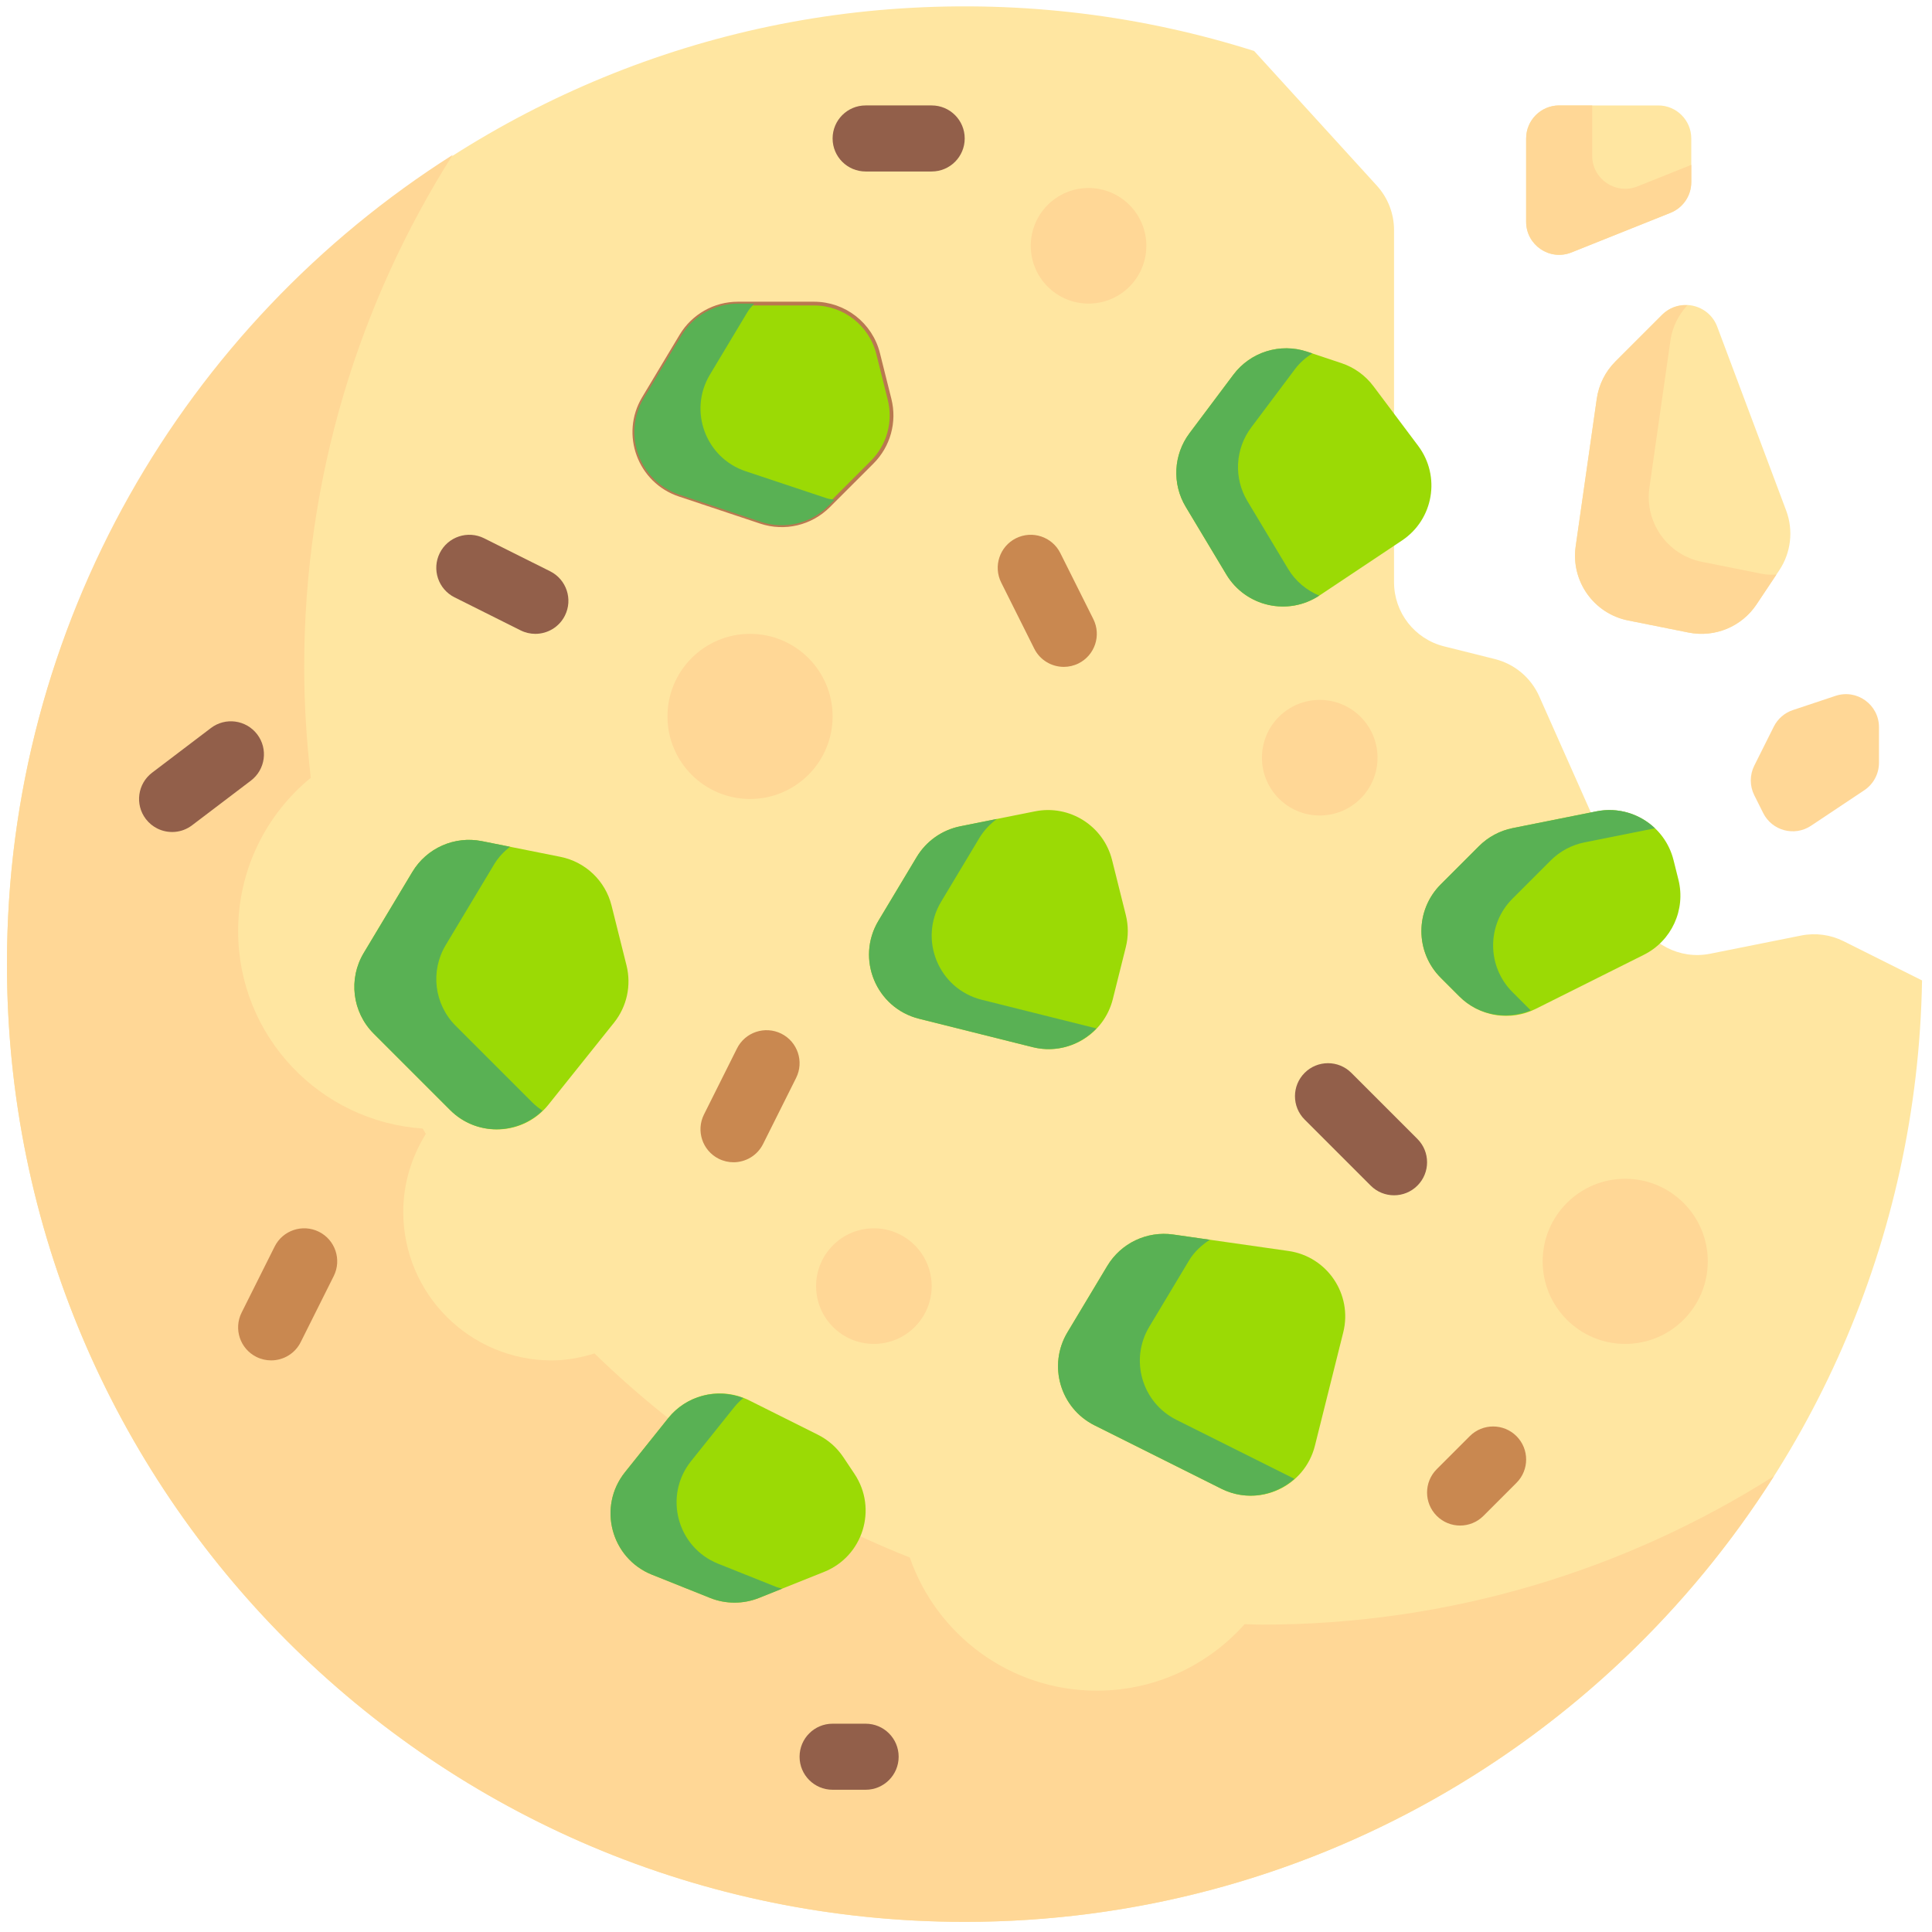
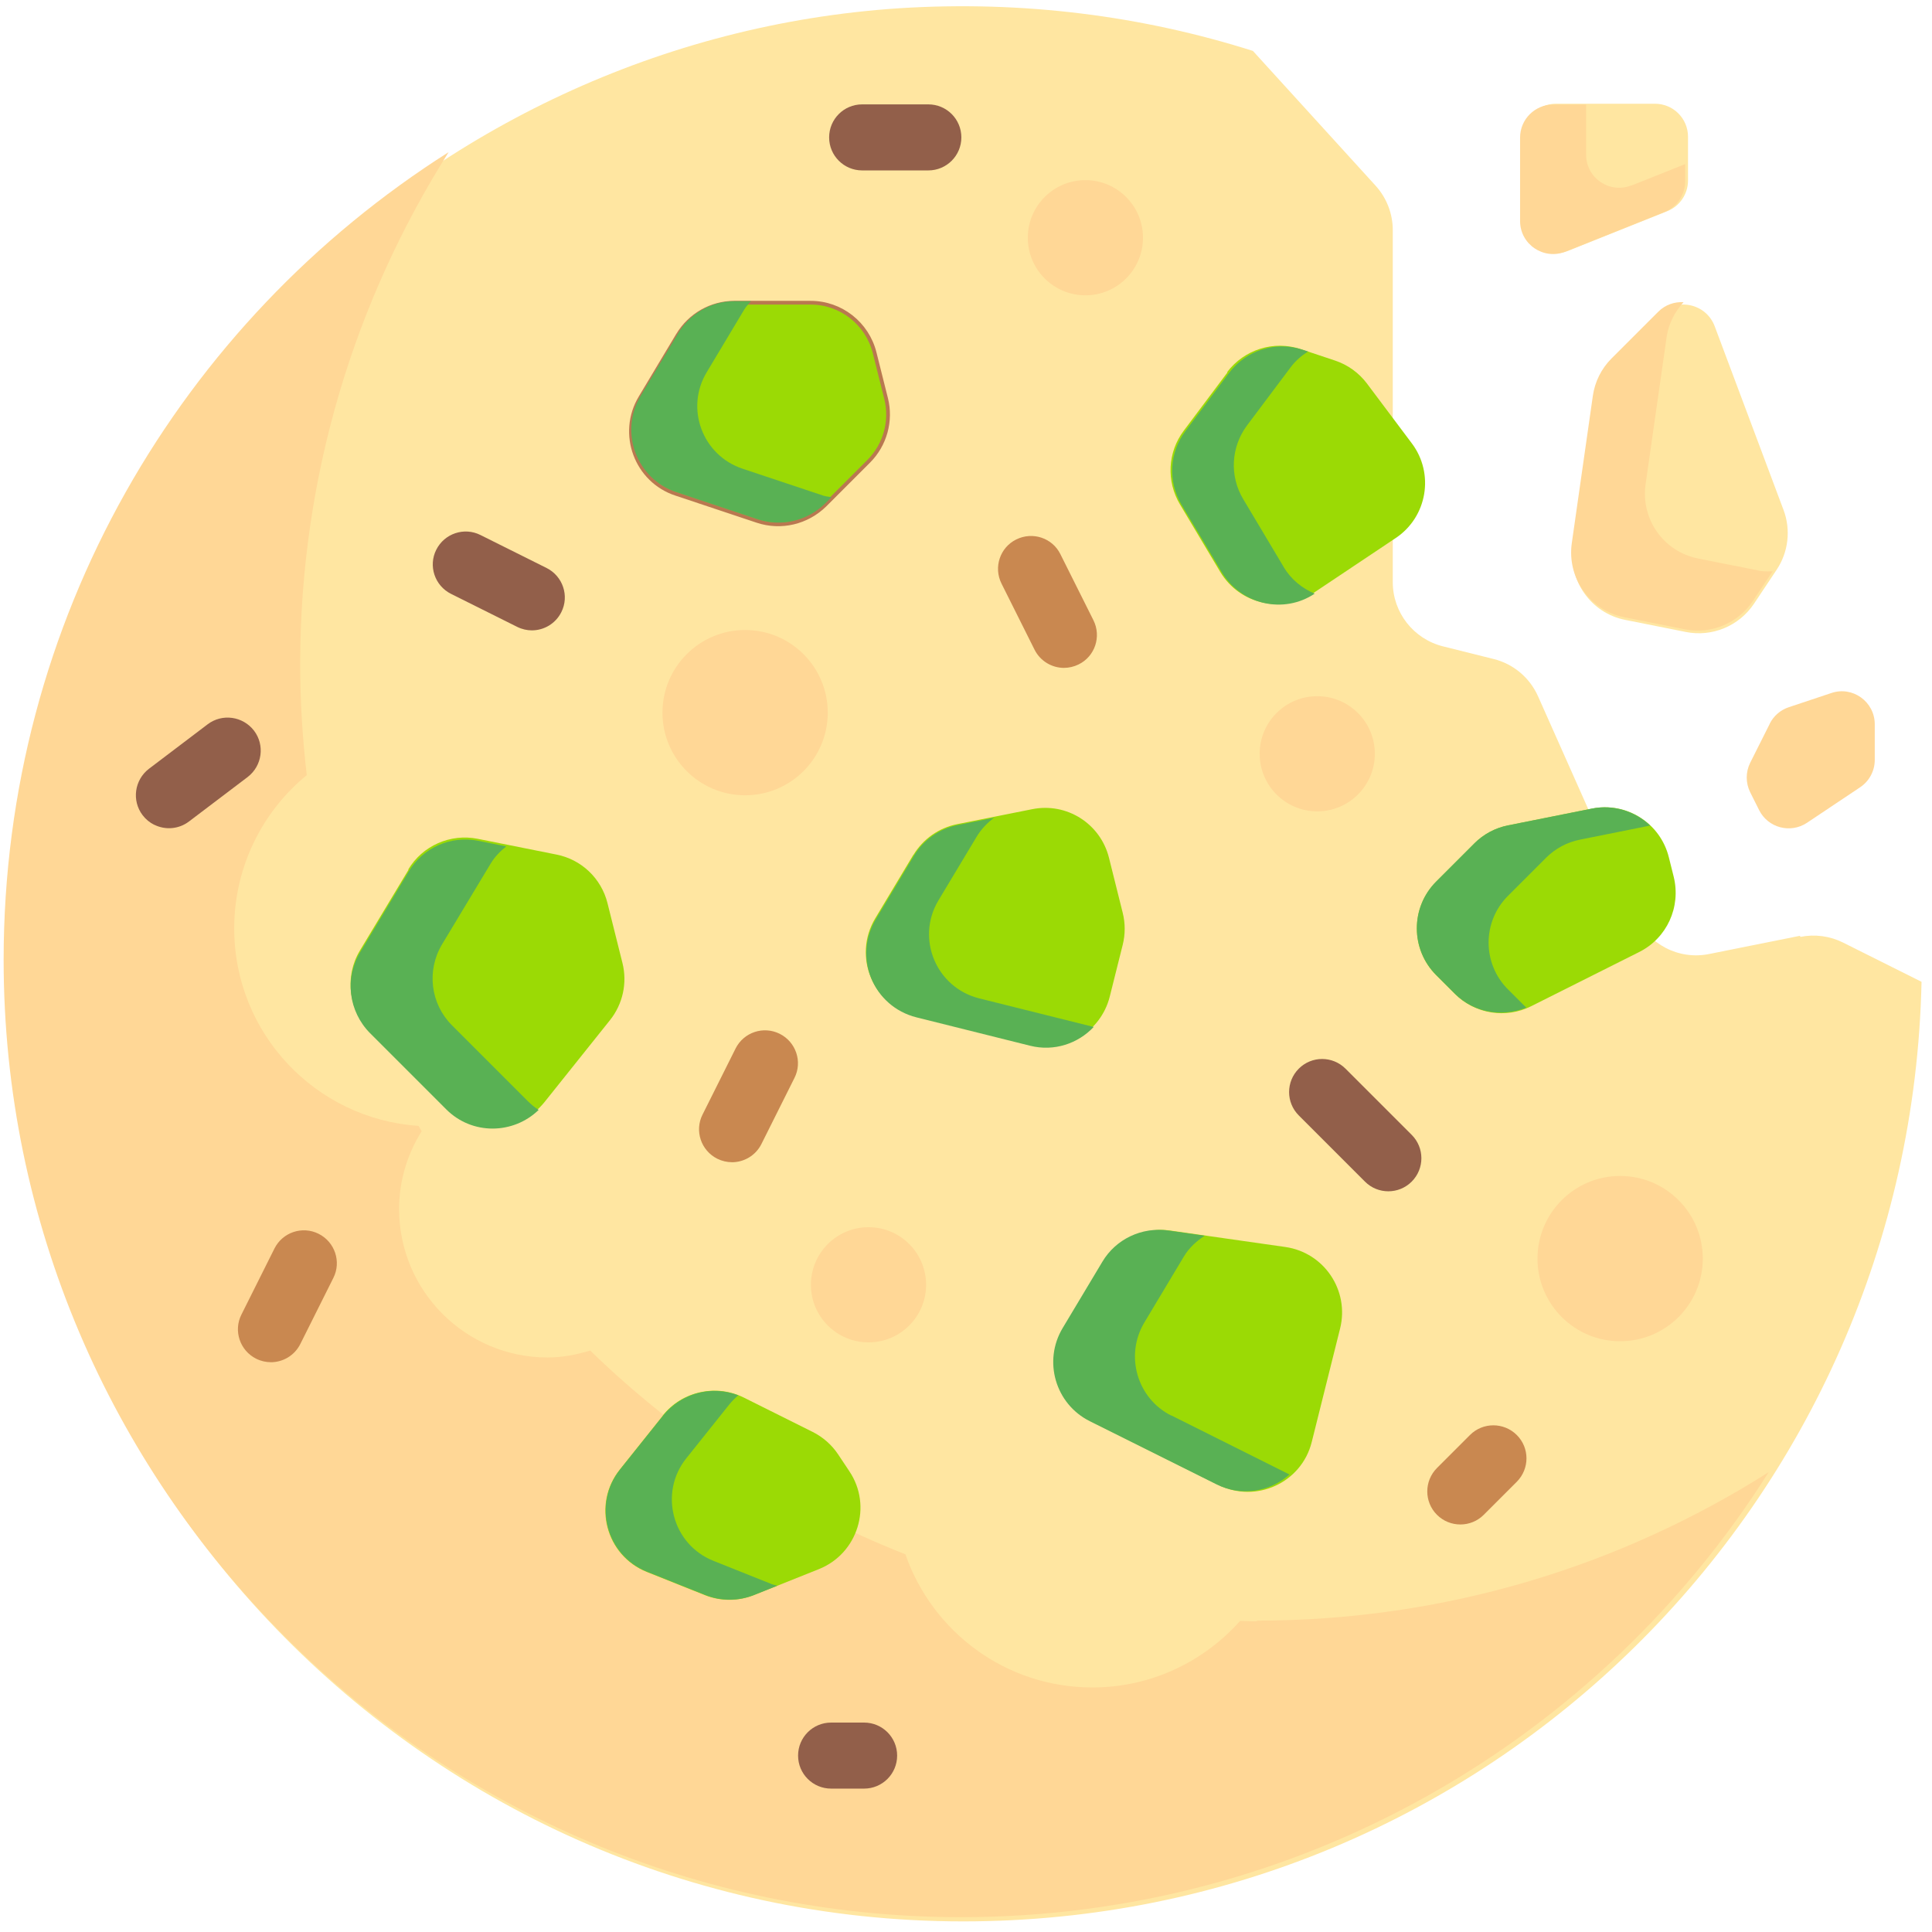
- <svg xmlns="http://www.w3.org/2000/svg" width="512" height="512">
+ <svg xmlns="http://www.w3.org/2000/svg" width="512" height="512" version="1.1">
  <g>
-     <rect x="-1" y="-1" width="514" height="514" id="canvas_background" fill="none" />
+     <rect id="canvas_background" x="-1" y="-1" width="514" height="514" fill="none" />
  </g>
  <g>
-     <g id="svg_1" />
-     <g stroke="null" id="svg_66">
-       <path stroke="null" id="svg_6" fill="#FFE6A1" d="m477.324,247.925l-24.133,4.826c-8.031,1.606 -16.102,-2.571 -19.429,-10.055l-25.85,-58.165c-2.188,-4.925 -6.523,-8.565 -11.75,-9.873l-13.467,-3.366c-7.793,-1.948 -13.259,-8.949 -13.259,-16.982l0,-93.332c0,-4.361 -1.629,-8.566 -4.567,-11.79l-32.514,-35.679c-29.314,-9.283 -60.914,-13.424 -93.767,-11.261c-126.267,8.318 -228.555,111.034 -236.26,237.339c-8.99,147.388 107.882,269.727 253.328,269.727c138.728,0 251.389,-111.316 253.705,-249.492l-20.775,-10.388c-3.482,-1.742 -7.445,-2.272 -11.262,-1.509z" />
-       <g stroke="null" transform="matrix(0.99146,0,0,0.99146,-1953.924,-1919.388) " id="svg_7">
-         <path stroke="null" id="svg_8" fill="#FFD796" d="m2308.061,2370.172c-1.554,0 -3.085,-0.089 -4.632,-0.117c-9.7,10.881 -23.782,17.772 -39.506,17.772c-23.16,0 -42.796,-14.89 -49.993,-35.598c-31.679,-12.537 -60.253,-31.189 -84.267,-54.537c-3.633,1.095 -7.406,1.859 -11.396,1.859c-21.939,0 -39.724,-17.785 -39.724,-39.724c0,-7.662 2.272,-14.753 6.03,-20.821c-0.269,-0.481 -0.556,-0.948 -0.823,-1.431c-27.555,-1.868 -49.344,-24.753 -49.344,-52.782c0,-16.519 7.566,-31.264 19.417,-40.978c-1.123,-9.731 -1.762,-19.609 -1.762,-29.643c0,-50.349 14.594,-97.262 39.697,-136.854c-71.586,45.388 -119.145,125.267 -119.145,216.303c0,141.385 114.615,256 256,256c91.036,0 170.914,-47.559 216.303,-119.145c-39.592,25.103 -86.505,39.696 -136.855,39.696z" />
-         <circle stroke="null" id="svg_11" fill="#FFD796" r="22.069" cy="2127.414" cx="2171.234" />
-         <circle stroke="null" id="svg_12" fill="#FFD796" r="22.069" cy="2273.069" cx="2405.165" />
-         <circle stroke="null" id="svg_13" fill="#FFD796" r="15.448" cy="2279.69" cx="2204.337" />
-         <circle stroke="null" id="svg_14" fill="#FFD796" r="15.448" cy="2138.448" cx="2323.51" />
-         <circle stroke="null" id="svg_16" fill="#FFD796" r="15.448" cy="2001.621" cx="2261.717" />
+     <g stroke="null">
+       <path d="m477 248-24.1 4.83c-8.03 1.61-16.1-2.57-19.4-10.1l-25.9-58.2c-2.19-4.92-6.52-8.57-11.7-9.87l-13.5-3.37c-7.79-1.95-13.3-8.95-13.3-17v-93.3c0-4.36-1.63-8.57-4.57-11.8l-32.5-35.7c-29.3-9.28-60.9-13.4-93.8-11.3-126 8.32-229 111-236 237-8.99 147 108 270 253 270 139 0 251-111 254-249l-20.8-10.4c-3.48-1.74-7.44-2.27-11.3-1.51z" fill="#FFE6A1" />
+       <g transform="matrix(.991 0 0 .991 -1954 -1919)" fill="#FFD796">
+         <path d="m2308 2370c-1.55 0-3.08-0.089-4.63-0.117-9.7 10.9-23.8 17.8-39.5 17.8-23.2 0-42.8-14.9-50-35.6-31.7-12.5-60.3-31.2-84.3-54.5-3.63 1.1-7.41 1.86-11.4 1.86-21.9 0-39.7-17.8-39.7-39.7 0-7.66 2.27-14.8 6.03-20.8-0.269-0.481-0.556-0.948-0.823-1.43-27.6-1.87-49.3-24.8-49.3-52.8 0-16.5 7.57-31.3 19.4-41-1.12-9.73-1.76-19.6-1.76-29.6 0-50.3 14.6-97.3 39.7-137-71.6 45.4-119 125-119 216 0 141 115 256 256 256 91 0 171-47.6 216-119-39.6 25.1-86.5 39.7-137 39.7z" />
+         <circle cx="2171" cy="2127" r="22.1" />
+         <circle cx="2405" cy="2273" r="22.1" />
+         <circle cx="2204" cy="2280" r="15.4" />
+         <circle cx="2324" cy="2138" r="15.4" />
+         <circle cx="2262" cy="2e3" r="15.4" />
      </g>
-       <g stroke="null" transform="matrix(0.99146,0,0,0.99146,-1953.924,-1919.388) " id="svg_17">
-         <path stroke="null" id="svg_18" fill="#9bda05" d="m2215.767,2165.007l-10.205,17.009c-6.1,10.166 -0.644,23.336 10.857,26.211l30.376,7.594c9.46,2.365 19.046,-3.386 21.41,-12.846l3.475,-13.9c0.703,-2.812 0.703,-5.752 0,-8.564l-3.674,-14.697c-2.285,-9.143 -11.349,-14.879 -20.59,-13.031l-19.972,3.994c-4.878,0.977 -9.117,3.965 -11.677,8.23z" />
-         <path stroke="null" id="svg_19" fill="#9bda05" d="m2266.72,2274.294l-10.643,17.738c-5.291,8.819 -1.955,20.276 7.243,24.875l33.882,16.941c10.102,5.052 22.284,-0.552 25.024,-11.509l3.49,-13.96l4.079,-16.319c2.539,-10.156 -4.267,-20.279 -14.632,-21.76l-30.809,-4.402c-7.03,-1.004 -13.98,2.305 -17.634,8.396z" />
-         <path stroke="null" id="svg_20" fill="#9bda05" d="m2080.971,2168.979l-12.989,21.649c-4.168,6.947 -3.073,15.839 2.655,21.568l20.442,20.443c7.441,7.441 19.697,6.762 26.271,-1.455l17.525,-21.907c3.442,-4.302 4.678,-9.965 3.341,-15.311l-3.997,-15.988c-1.655,-6.62 -6.975,-11.692 -13.665,-13.031l-20.982,-4.196c-7.316,-1.464 -14.762,1.83 -18.601,8.228z" />
-         <path stroke="#B97850" id="svg_21" fill="#9bda05" d="m2152.849,2025.64l-10.016,16.694c-5.811,9.685 -1.159,22.261 9.556,25.833l21.735,7.245c6.344,2.114 13.338,0.463 18.067,-4.265l11.699,-11.699c4.385,-4.385 6.148,-10.75 4.644,-16.766l-3.06,-12.239c-1.965,-7.861 -9.027,-13.375 -17.129,-13.375l-20.358,0c-6.2,0.001 -11.947,3.255 -15.138,8.572z" />
-         <path stroke="null" id="svg_22" fill="#9bda05" d="m2366.074,2162.091l-10.219,10.219c-6.894,6.894 -6.894,18.073 0,24.968l5.001,5.001c5.374,5.374 13.582,6.706 20.38,3.307l28.917,-14.458c7.401,-3.701 11.24,-12.045 9.233,-20.073l-1.31,-5.239c-2.285,-9.143 -11.349,-14.879 -20.59,-13.031l-22.389,4.478c-3.419,0.682 -6.558,2.363 -9.023,4.828z" />
-         <path stroke="null" id="svg_23" fill="#9bda05" d="m2300.427,2036.077l-11.725,15.634c-4.307,5.742 -4.708,13.522 -1.015,19.677l10.849,18.081c5.186,8.644 16.545,11.198 24.932,5.607l22.03,-14.687c8.434,-5.622 10.412,-17.175 4.331,-25.283l-11.976,-15.968c-2.155,-2.873 -5.134,-5.021 -8.541,-6.156l-9.178,-3.06c-7.21,-2.405 -15.148,0.075 -19.707,6.155z" />
-         <path stroke="null" id="svg_24" fill="#9bda05" d="m2149.347,2315.006l-11.528,14.41c-7.401,9.251 -3.77,23.021 7.23,27.422l15.485,6.194c4.21,1.684 8.905,1.684 13.114,0l17.378,-6.952c10.412,-4.164 14.354,-16.855 8.134,-26.186l-2.985,-4.477c-1.705,-2.557 -4.046,-4.623 -6.794,-5.998l-18.35,-9.175c-7.449,-3.723 -16.484,-1.738 -21.684,4.762z" />
+       <g transform="matrix(.991 0 0 .991 -1954 -1919)" fill="#9bda05">
+         <g stroke="null">
+           <path d="m2216 2165-10.2 17c-6.1 10.2-0.644 23.3 10.9 26.2l30.4 7.59c9.46 2.36 19-3.39 21.4-12.8l3.48-13.9c0.703-2.81 0.703-5.75 0-8.56l-3.67-14.7c-2.28-9.14-11.3-14.9-20.6-13l-20 3.99c-4.88 0.977-9.12 3.96-11.7 8.23z" />
+           <path d="m2267 2274-10.6 17.7c-5.29 8.82-1.96 20.3 7.24 24.9l33.9 16.9c10.1 5.05 22.3-0.552 25-11.5l7.57-30.3c2.54-10.2-4.27-20.3-14.6-21.8l-30.8-4.4c-7.03-1-14 2.3-17.6 8.4z" />
+           <path d="m2081 2169-13 21.6c-4.17 6.95-3.07 15.8 2.66 21.6l20.4 20.4c7.44 7.44 19.7 6.76 26.3-1.46l17.5-21.9c3.44-4.3 4.68-9.96 3.34-15.3l-4-16c-1.66-6.62-6.98-11.7-13.7-13l-21-4.2c-7.32-1.46-14.8 1.83-18.6 8.23z" />
+         </g>
+         <path d="m2153 2026-10 16.7c-5.81 9.68-1.16 22.3 9.56 25.8l21.7 7.24c6.34 2.11 13.3 0.463 18.1-4.26l11.7-11.7c4.38-4.38 6.15-10.8 4.64-16.8l-3.06-12.2c-1.96-7.86-9.03-13.4-17.1-13.4h-20.4c-6.2 1e-3 -11.9 3.26-15.1 8.57z" stroke="#B97850" />
+         <g stroke="null">
+           <path d="m2366 2162-10.2 10.2c-6.89 6.89-6.89 18.1 0 25l5 5c5.37 5.37 13.6 6.71 20.4 3.31l28.9-14.5c7.4-3.7 11.2-12 9.23-20.1l-1.31-5.24c-2.28-9.14-11.3-14.9-20.6-13l-22.4 4.48c-3.42 0.682-6.56 2.36-9.02 4.83z" />
+           <path d="m2300 2036-11.7 15.6c-4.31 5.74-4.71 13.5-1.02 19.7l10.8 18.1c5.19 8.64 16.5 11.2 24.9 5.61l22-14.7c8.43-5.62 10.4-17.2 4.33-25.3l-12-16c-2.16-2.87-5.13-5.02-8.54-6.16l-9.18-3.06c-7.21-2.4-15.1 0.075-19.7 6.16z" />
+           <path d="m2149 2315-11.5 14.4c-7.4 9.25-3.77 23 7.23 27.4l15.5 6.19c4.21 1.68 8.9 1.68 13.1 0l17.4-6.95c10.4-4.16 14.4-16.9 8.13-26.2l-2.98-4.48c-1.7-2.56-4.05-4.62-6.79-6l-18.4-9.18c-7.45-3.72-16.5-1.74-21.7 4.76z" />
+         </g>
      </g>
-       <g stroke="null" transform="matrix(0.99146,0,0,0.99146,-1953.924,-1919.388) " id="svg_25">
-         <path stroke="null" id="svg_26" fill="#59b154" d="m2112.986,2230.542l-20.442,-20.442c-5.728,-5.728 -6.824,-14.621 -2.655,-21.567l12.989,-21.649c1.108,-1.846 2.572,-3.345 4.191,-4.633l-7.496,-1.498c-7.316,-1.463 -14.763,1.831 -18.602,8.228l-12.989,21.649c-4.168,6.947 -3.073,15.839 2.655,21.568l20.442,20.442c6.897,6.897 17.875,6.731 24.685,0.139c-0.976,-0.647 -1.916,-1.374 -2.778,-2.237z" />
-         <path stroke="null" id="svg_27" fill="#59b154" d="m2191.806,2069.127l-21.735,-7.244c-10.714,-3.572 -15.368,-16.148 -9.556,-25.833l10.016,-16.694c0.509,-0.85 1.182,-1.549 1.813,-2.287l-4.358,0c-6.201,0 -11.948,3.254 -15.139,8.572l-10.016,16.693c-5.812,9.685 -1.16,22.261 9.556,25.833l21.735,7.245c6.344,2.114 13.338,0.463 18.067,-4.265l1.645,-1.645c-0.676,-0.14 -1.362,-0.153 -2.028,-0.375z" />
-         <path stroke="null" id="svg_28" fill="#59b154" d="m2263.546,2210.745l-30.376,-7.594c-11.502,-2.876 -16.958,-16.045 -10.857,-26.211l10.205,-17.009c1.215,-2.025 2.829,-3.734 4.69,-5.105l-9.764,1.953c-4.877,0.975 -9.118,3.964 -11.677,8.23l-10.205,17.009c-6.1,10.166 -0.644,23.336 10.857,26.211l30.376,7.594c6.399,1.6 12.799,-0.572 17.038,-5.035c-0.096,-0.024 -0.191,-0.019 -0.287,-0.043z" />
-         <path stroke="null" id="svg_29" fill="#59b154" d="m2315.027,2087.942l-10.849,-18.081c-3.693,-6.155 -3.292,-13.933 1.015,-19.677l11.725,-15.633c1.284,-1.713 2.878,-3.055 4.606,-4.168l-1.391,-0.463c-7.21,-2.403 -15.148,0.077 -19.708,6.156l-11.724,15.633c-4.307,5.743 -4.708,13.522 -1.015,19.677l10.849,18.081c5.169,8.615 16.466,11.17 24.844,5.653c-3.357,-1.397 -6.329,-3.807 -8.352,-7.178z" />
-         <path stroke="null" id="svg_30" fill="#59b154" d="m2375.025,2201.103c-6.895,-6.895 -6.895,-18.073 0,-24.968l10.219,-10.219c2.464,-2.464 5.603,-4.145 9.022,-4.828l18.845,-3.769c-4.032,-3.832 -9.789,-5.703 -15.626,-4.535l-22.389,4.478c-3.418,0.684 -6.557,2.364 -9.022,4.828l-10.219,10.219c-6.894,6.895 -6.894,18.073 0,24.968l5.001,5.001c5.041,5.041 12.541,6.362 19.065,3.723l-4.896,-4.898z" />
-         <path stroke="null" id="svg_31" fill="#59b154" d="m2285.191,2315.426c-9.198,-4.599 -12.535,-16.056 -7.243,-24.875l10.643,-17.737c1.396,-2.325 3.369,-4.088 5.545,-5.517l-9.78,-1.397c-7.032,-1.005 -13.981,2.303 -17.635,8.394l-10.643,17.738c-5.291,8.819 -1.955,20.276 7.243,24.875l33.882,16.941c6.753,3.377 14.374,1.919 19.543,-2.643l-31.555,-15.779z" />
-         <path stroke="null" id="svg_32" fill="#59b154" d="m2178.189,2360.081l-15.485,-6.194c-10.999,-4.399 -14.63,-18.171 -7.23,-27.422l11.528,-14.41c0.732,-0.915 1.554,-1.715 2.422,-2.447c-7.106,-2.721 -15.242,-0.647 -20.077,5.398l-11.528,14.41c-7.401,9.251 -3.77,23.021 7.23,27.422l15.485,6.194c4.21,1.684 8.905,1.684 13.114,0l6.177,-2.471c-0.547,-0.159 -1.104,-0.267 -1.636,-0.48z" />
+       <g transform="matrix(.991 0 0 .991 -1954 -1919)" fill="#59b154">
+         <path d="m2113 2231-20.4-20.4c-5.73-5.73-6.82-14.6-2.66-21.6l13-21.6c1.11-1.85 2.57-3.34 4.19-4.63l-7.5-1.5c-7.32-1.46-14.8 1.83-18.6 8.23l-13 21.6c-4.17 6.95-3.07 15.8 2.66 21.6l20.4 20.4c6.9 6.9 17.9 6.73 24.7 0.139-0.976-0.647-1.92-1.37-2.78-2.24z" />
+         <path d="m2192 2069-21.7-7.24c-10.7-3.57-15.4-16.1-9.56-25.8l10-16.7c0.509-0.85 1.18-1.55 1.81-2.29h-4.36c-6.2 0-11.9 3.25-15.1 8.57l-10 16.7c-5.81 9.68-1.16 22.3 9.56 25.8l21.7 7.24c6.34 2.11 13.3 0.463 18.1-4.26l1.64-1.64c-0.676-0.14-1.36-0.153-2.03-0.375z" />
+         <path d="m2264 2211-30.4-7.59c-11.5-2.88-17-16-10.9-26.2l10.2-17c1.22-2.02 2.83-3.73 4.69-5.1l-9.76 1.95c-4.88 0.975-9.12 3.96-11.7 8.23l-10.2 17c-6.1 10.2-0.644 23.3 10.9 26.2l30.4 7.59c6.4 1.6 12.8-0.572 17-5.04-0.096-0.024-0.191-0.019-0.287-0.043z" />
+         <path d="m2315 2088-10.8-18.1c-3.69-6.16-3.29-13.9 1.02-19.7l11.7-15.6c1.28-1.71 2.88-3.06 4.61-4.17l-1.39-0.463c-7.21-2.4-15.1 0.077-19.7 6.16l-11.7 15.6c-4.31 5.74-4.71 13.5-1.02 19.7l10.8 18.1c5.17 8.62 16.5 11.2 24.8 5.65-3.36-1.4-6.33-3.81-8.35-7.18z" />
+         <path d="m2375 2201c-6.9-6.9-6.9-18.1 0-25l10.2-10.2c2.46-2.46 5.6-4.14 9.02-4.83l18.8-3.77c-4.03-3.83-9.79-5.7-15.6-4.54l-22.4 4.48c-3.42 0.684-6.56 2.36-9.02 4.83l-10.2 10.2c-6.89 6.9-6.89 18.1 0 25l5 5c5.04 5.04 12.5 6.36 19.1 3.72l-4.9-4.9z" />
+         <path d="m2285 2315c-9.2-4.6-12.5-16.1-7.24-24.9l10.6-17.7c1.4-2.32 3.37-4.09 5.54-5.52l-9.78-1.4c-7.03-1-14 2.3-17.6 8.39l-10.6 17.7c-5.29 8.82-1.96 20.3 7.24 24.9l33.9 16.9c6.75 3.38 14.4 1.92 19.5-2.64l-31.6-15.8z" />
+         <path d="m2178 2360-15.5-6.19c-11-4.4-14.6-18.2-7.23-27.4l11.5-14.4c0.732-0.915 1.55-1.72 2.42-2.45-7.11-2.72-15.2-0.647-20.1 5.4l-11.5 14.4c-7.4 9.25-3.77 23 7.23 27.4l15.5 6.19c4.21 1.68 8.9 1.68 13.1 0l6.18-2.47c-0.547-0.159-1.1-0.267-1.64-0.48z" />
      </g>
-       <path stroke="null" id="svg_33" fill="#C98850" d="m71.85,360.517c-1.312,0 -2.65,-0.298 -3.905,-0.923c-4.325,-2.162 -6.078,-7.418 -3.914,-11.743l8.753,-17.504c2.163,-4.325 7.406,-6.06 11.743,-3.914c4.325,2.163 6.078,7.418 3.914,11.743l-8.753,17.504c-1.534,3.068 -4.623,4.837 -7.837,4.837z" />
-       <path stroke="null" id="svg_34" fill="#925F4A" d="m229.4,474.304l-8.753,0c-4.833,0 -8.753,-3.914 -8.753,-8.753c0,-4.837 3.919,-8.753 8.753,-8.753l8.753,0c4.833,0 8.753,3.914 8.753,8.753c0,4.838 -3.919,8.753 -8.753,8.753z" />
-       <path stroke="null" id="svg_35" fill="#C98850" d="m194.382,308.012c-1.312,0 -2.65,-0.298 -3.905,-0.923c-4.325,-2.163 -6.078,-7.419 -3.914,-11.743l8.753,-17.504c2.158,-4.316 7.402,-6.06 11.743,-3.914c4.325,2.163 6.078,7.418 3.914,11.743l-8.753,17.504c-1.534,3.069 -4.624,4.837 -7.837,4.837z" />
-       <g stroke="null" transform="matrix(0.99146,0,0,0.99146,-1953.924,-1919.388) " id="svg_36">
-         <path stroke="null" id="svg_37" fill="#925F4A" d="m2113.846,2105.345c-1.323,0 -2.673,-0.301 -3.939,-0.931l-17.655,-8.828c-4.362,-2.182 -6.13,-7.482 -3.948,-11.844c2.177,-4.353 7.47,-6.121 11.844,-3.948l17.655,8.827c4.362,2.182 6.13,7.482 3.948,11.844c-1.547,3.095 -4.664,4.88 -7.905,4.88z" />
-         <path stroke="null" id="svg_38" fill="#925F4A" d="m2219.786,1981.758l-17.655,0c-4.875,0 -8.828,-3.948 -8.828,-8.828s3.953,-8.828 8.828,-8.828l17.655,0c4.875,0 8.828,3.948 8.828,8.828s-3.953,8.828 -8.828,8.828z" />
+       <path d="m71.8 361c-1.31 0-2.65-0.298-3.91-0.923-4.32-2.16-6.08-7.42-3.91-11.7l8.75-17.5c2.16-4.32 7.41-6.06 11.7-3.91 4.32 2.16 6.08 7.42 3.91 11.7l-8.75 17.5c-1.53 3.07-4.62 4.84-7.84 4.84z" fill="#C98850" />
+       <path d="m229 474h-8.75c-4.83 0-8.75-3.91-8.75-8.75 0-4.84 3.92-8.75 8.75-8.75h8.75c4.83 0 8.75 3.91 8.75 8.75s-3.92 8.75-8.75 8.75z" fill="#925F4A" />
+       <path d="m194 308c-1.31 0-2.65-0.298-3.91-0.923-4.32-2.16-6.08-7.42-3.91-11.7l8.75-17.5c2.16-4.32 7.4-6.06 11.7-3.91 4.32 2.16 6.08 7.42 3.91 11.7l-8.75 17.5c-1.53 3.07-4.62 4.84-7.84 4.84z" fill="#C98850" />
+       <g transform="matrix(.991 0 0 .991 -1954 -1919)" fill="#925F4A">
+         <path d="m2114 2105c-1.32 0-2.67-0.301-3.94-0.931l-17.7-8.83c-4.36-2.18-6.13-7.48-3.95-11.8 2.18-4.35 7.47-6.12 11.8-3.95l17.7 8.83c4.36 2.18 6.13 7.48 3.95 11.8-1.55 3.1-4.66 4.88-7.9 4.88z" />
+         <path d="m2220 1982h-17.7c-4.88 0-8.83-3.95-8.83-8.83s3.95-8.83 8.83-8.83h17.7c4.88 0 8.83 3.95 8.83 8.83s-3.95 8.83-8.83 8.83z" />
      </g>
-       <path stroke="null" id="svg_39" fill="#C98850" d="m281.922,176.729c-3.214,0 -6.304,-1.769 -7.837,-4.837l-8.753,-17.504c-2.163,-4.325 -0.41,-9.581 3.914,-11.743c4.334,-2.154 9.585,-0.402 11.743,3.914l8.753,17.504c2.163,4.325 0.41,9.581 -3.914,11.743c-1.257,0.625 -2.594,0.923 -3.905,0.923z" />
-       <g stroke="null" transform="matrix(0.99146,0,0,0.99146,-1953.924,-1919.388) " id="svg_40">
-         <path stroke="null" id="svg_41" fill="#925F4A" d="m2012.844,2157.398c-1.187,-0.585 -2.264,-1.452 -3.123,-2.577c-2.95,-3.884 -2.191,-9.421 1.694,-12.37l15.722,-11.936c3.881,-2.951 9.414,-2.185 12.37,1.694c2.95,3.884 2.191,9.421 -1.694,12.37l-15.721,11.935c-2.757,2.092 -6.341,2.316 -9.248,0.884z" />
-         <path stroke="null" id="svg_42" fill="#925F4A" d="m2343.372,2255.414c-2.259,0 -4.518,-0.862 -6.241,-2.586l-17.655,-17.655c-3.448,-3.448 -3.448,-9.035 0,-12.483s9.035,-3.448 12.483,0l17.655,17.655c3.448,3.448 3.448,9.035 0,12.483c-1.725,1.724 -3.984,2.586 -6.242,2.586z" />
+       <path d="m282 177c-3.21 0-6.3-1.77-7.84-4.84l-8.75-17.5c-2.16-4.32-0.41-9.58 3.91-11.7 4.33-2.15 9.59-0.402 11.7 3.91l8.75 17.5c2.16 4.32 0.41 9.58-3.91 11.7-1.26 0.625-2.59 0.923-3.91 0.923z" fill="#C98850" />
+       <g transform="matrix(.991 0 0 .991 -1954 -1919)" fill="#925F4A">
+         <path d="m2013 2157c-1.19-0.585-2.26-1.45-3.12-2.58-2.95-3.88-2.19-9.42 1.69-12.4l15.7-11.9c3.88-2.95 9.41-2.18 12.4 1.69 2.95 3.88 2.19 9.42-1.69 12.4l-15.7 11.9c-2.76 2.09-6.34 2.32-9.25 0.884z" />
+         <path d="m2343 2255c-2.26 0-4.52-0.862-6.24-2.59l-17.7-17.7c-3.45-3.45-3.45-9.04 0-12.5s9.04-3.45 12.5 0l17.7 17.7c3.45 3.45 3.45 9.04 0 12.5-1.72 1.72-3.98 2.59-6.24 2.59z" />
      </g>
-       <path stroke="null" id="svg_43" fill="#C98850" d="m386.94,404.287c-2.24,0 -4.479,-0.855 -6.188,-2.564c-3.419,-3.419 -3.419,-8.958 0,-12.376l8.753,-8.753c3.419,-3.419 8.958,-3.419 12.376,0c3.419,3.419 3.419,8.958 0,12.376l-8.753,8.753c-1.71,1.709 -3.949,2.564 -6.189,2.564z" />
-       <g stroke="null" transform="matrix(0.99146,0,0,0.99146,-1953.924,-1919.388) " id="svg_44">
-         <path stroke="null" id="svg_45" fill="#FFE6A1" d="m2378.682,1972.931l0,22.272c0,6.246 6.307,10.516 12.106,8.196l26.483,-10.593c3.351,-1.341 5.549,-4.587 5.549,-8.196l0,-11.679c0,-4.875 -3.953,-8.828 -8.828,-8.828l-26.483,0c-4.874,0 -8.827,3.953 -8.827,8.828z" />
-         <path stroke="null" id="svg_46" fill="#FFE6A1" d="m2397.555,2042.525l-5.633,39.434c-1.325,9.276 4.828,17.972 14.015,19.809l16.167,3.233c7.016,1.404 14.184,-1.566 18.153,-7.519l6.08,-9.12c3.149,-4.725 3.835,-10.676 1.841,-15.992l-18.417,-49.111c-2.291,-6.108 -10.126,-7.805 -14.739,-3.192l-12.472,12.471c-2.702,2.701 -4.454,6.206 -4.995,9.987z" />
+       <path d="m387 404c-2.24 0-4.48-0.855-6.19-2.56-3.42-3.42-3.42-8.96 0-12.4l8.75-8.75c3.42-3.42 8.96-3.42 12.4 0s3.42 8.96 0 12.4l-8.75 8.75c-1.71 1.71-3.95 2.56-6.19 2.56z" fill="#C98850" />
+       <g transform="matrix(.991 0 0 .991 -1954 -1919)" fill="#FFE6A1">
+         <path d="m2379 1973v22.3c0 6.25 6.31 10.5 12.1 8.2l26.5-10.6c3.35-1.34 5.55-4.59 5.55-8.2v-11.7c0-4.88-3.95-8.83-8.83-8.83h-26.5c-4.87 0-8.83 3.95-8.83 8.83z" />
+         <path d="m2398 2043-5.63 39.4c-1.32 9.28 4.83 18 14 19.8l16.2 3.23c7.02 1.4 14.2-1.57 18.2-7.52l6.08-9.12c3.15-4.72 3.84-10.7 1.84-16l-18.4-49.1c-2.29-6.11-10.1-7.8-14.7-3.19l-12.5 12.5c-2.7 2.7-4.45 6.21-5 9.99z" />
      </g>
-       <g stroke="null" transform="matrix(0.99146,0,0,0.99146,-1953.924,-1919.388) " id="svg_47">
-         <path stroke="null" id="svg_48" fill="#FFD796" d="m2441.811,2089.32l-16.167,-3.233c-9.188,-1.838 -15.34,-10.534 -14.015,-19.809l5.633,-39.433c0.503,-3.517 2.143,-6.729 4.529,-9.343c-2.396,-0.121 -4.856,0.65 -6.769,2.562l-12.473,12.472c-2.701,2.701 -4.454,6.206 -4.993,9.987l-5.633,39.433c-1.325,9.277 4.828,17.972 14.015,19.809l16.167,3.233c7.015,1.402 14.184,-1.566 18.153,-7.519l5.319,-7.978c-1.252,0.025 -2.505,0.072 -3.766,-0.181z" />
-         <path stroke="null" id="svg_49" fill="#FFD796" d="m2408.443,1985.743c-5.799,2.319 -12.106,-1.951 -12.106,-8.196l0,-13.444l-8.828,0c-4.875,0 -8.828,3.953 -8.828,8.828l0,22.272c0,6.246 6.307,10.516 12.106,8.196l26.483,-10.593c3.351,-1.341 5.549,-4.586 5.549,-8.196l0,-4.617l-14.376,5.75z" />
-         <path stroke="null" id="svg_50" fill="#FFD796" d="m2444.876,2130.144l-5.218,10.436c-1.242,2.485 -1.242,5.41 0,7.895l2.381,4.764c2.375,4.749 8.374,6.343 12.792,3.398l14.231,-9.487c2.456,-1.638 3.931,-4.394 3.931,-7.345l0,-9.511c0,-6.025 -5.903,-10.28 -11.619,-8.374l-11.395,3.798c-2.22,0.739 -4.056,2.331 -5.103,4.426z" />
+       <g transform="matrix(.991 0 0 .991 -1954 -1919)" fill="#FFD796">
+         <path d="m2442 2089-16.2-3.23c-9.19-1.84-15.3-10.5-14-19.8l5.63-39.4c0.503-3.52 2.14-6.73 4.53-9.34-2.4-0.121-4.86 0.65-6.77 2.56l-12.5 12.5c-2.7 2.7-4.45 6.21-4.99 9.99l-5.63 39.4c-1.32 9.28 4.83 18 14 19.8l16.2 3.23c7.02 1.4 14.2-1.57 18.2-7.52l5.32-7.98c-1.25 0.025-2.5 0.072-3.77-0.181z" />
+         <path d="m2408 1986c-5.8 2.32-12.1-1.95-12.1-8.2v-13.4h-8.83c-4.88 0-8.83 3.95-8.83 8.83v22.3c0 6.25 6.31 10.5 12.1 8.2l26.5-10.6c3.35-1.34 5.55-4.59 5.55-8.2v-4.62l-14.4 5.75z" />
+         <path d="m2445 2130-5.22 10.4c-1.24 2.48-1.24 5.41 0 7.9l2.38 4.76c2.38 4.75 8.37 6.34 12.8 3.4l14.2-9.49c2.46-1.64 3.93-4.39 3.93-7.34v-9.51c0-6.02-5.9-10.3-11.6-8.37l-11.4 3.8c-2.22 0.739-4.06 2.33-5.1 4.43z" />
      </g>
-       <g stroke="null" transform="matrix(0.99146,0,0,0.99146,-1953.924,-1919.388) " id="svg_51" />
-       <g stroke="null" transform="matrix(0.99146,0,0,0.99146,-1953.924,-1919.388) " id="svg_52" />
-       <g stroke="null" transform="matrix(0.99146,0,0,0.99146,-1953.924,-1919.388) " id="svg_53" />
-       <g stroke="null" transform="matrix(0.99146,0,0,0.99146,-1953.924,-1919.388) " id="svg_54" />
-       <g stroke="null" transform="matrix(0.99146,0,0,0.99146,-1953.924,-1919.388) " id="svg_55" />
-       <g stroke="null" transform="matrix(0.99146,0,0,0.99146,-1953.924,-1919.388) " id="svg_56" />
-       <g stroke="null" transform="matrix(0.99146,0,0,0.99146,-1953.924,-1919.388) " id="svg_57" />
-       <g stroke="null" transform="matrix(0.99146,0,0,0.99146,-1953.924,-1919.388) " id="svg_58" />
-       <g stroke="null" transform="matrix(0.99146,0,0,0.99146,-1953.924,-1919.388) " id="svg_59" />
-       <g stroke="null" transform="matrix(0.99146,0,0,0.99146,-1953.924,-1919.388) " id="svg_60" />
-       <g stroke="null" transform="matrix(0.99146,0,0,0.99146,-1953.924,-1919.388) " id="svg_61" />
-       <g stroke="null" transform="matrix(0.99146,0,0,0.99146,-1953.924,-1919.388) " id="svg_62" />
-       <g stroke="null" transform="matrix(0.99146,0,0,0.99146,-1953.924,-1919.388) " id="svg_63" />
-       <g stroke="null" transform="matrix(0.99146,0,0,0.99146,-1953.924,-1919.388) " id="svg_64" />
-       <g stroke="null" transform="matrix(0.99146,0,0,0.99146,-1953.924,-1919.388) " id="svg_65" />
    </g>
  </g>
</svg>
